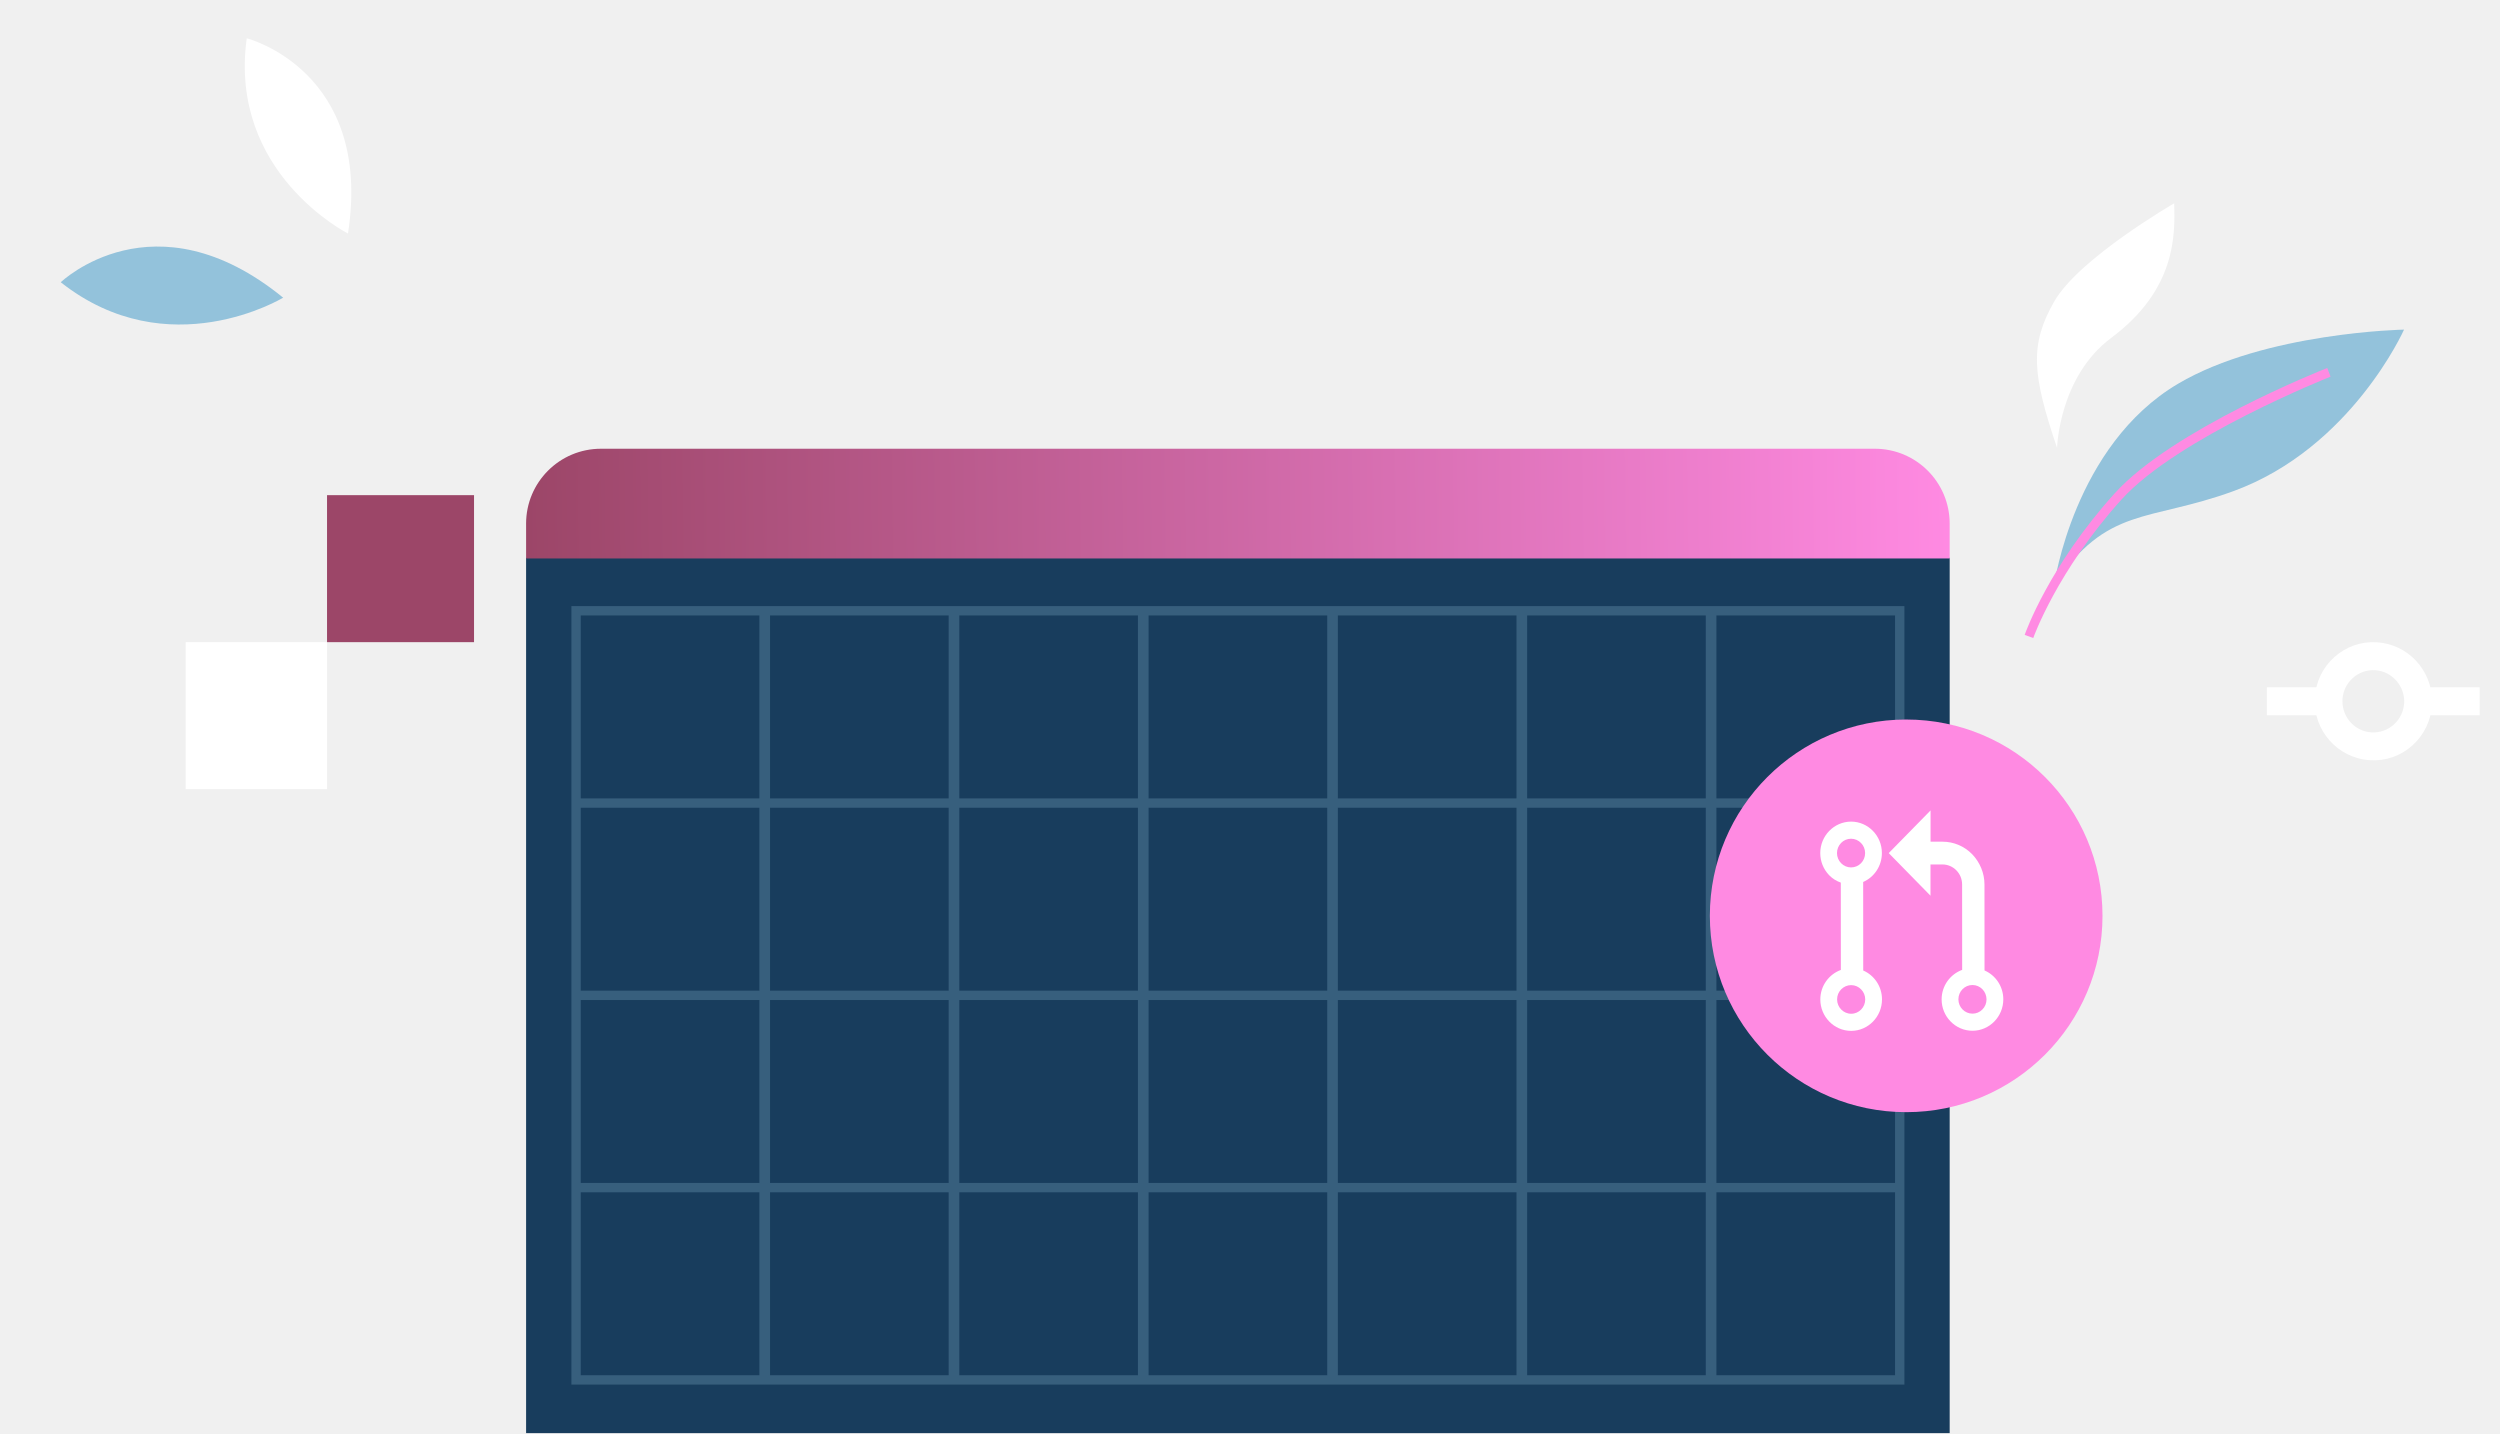
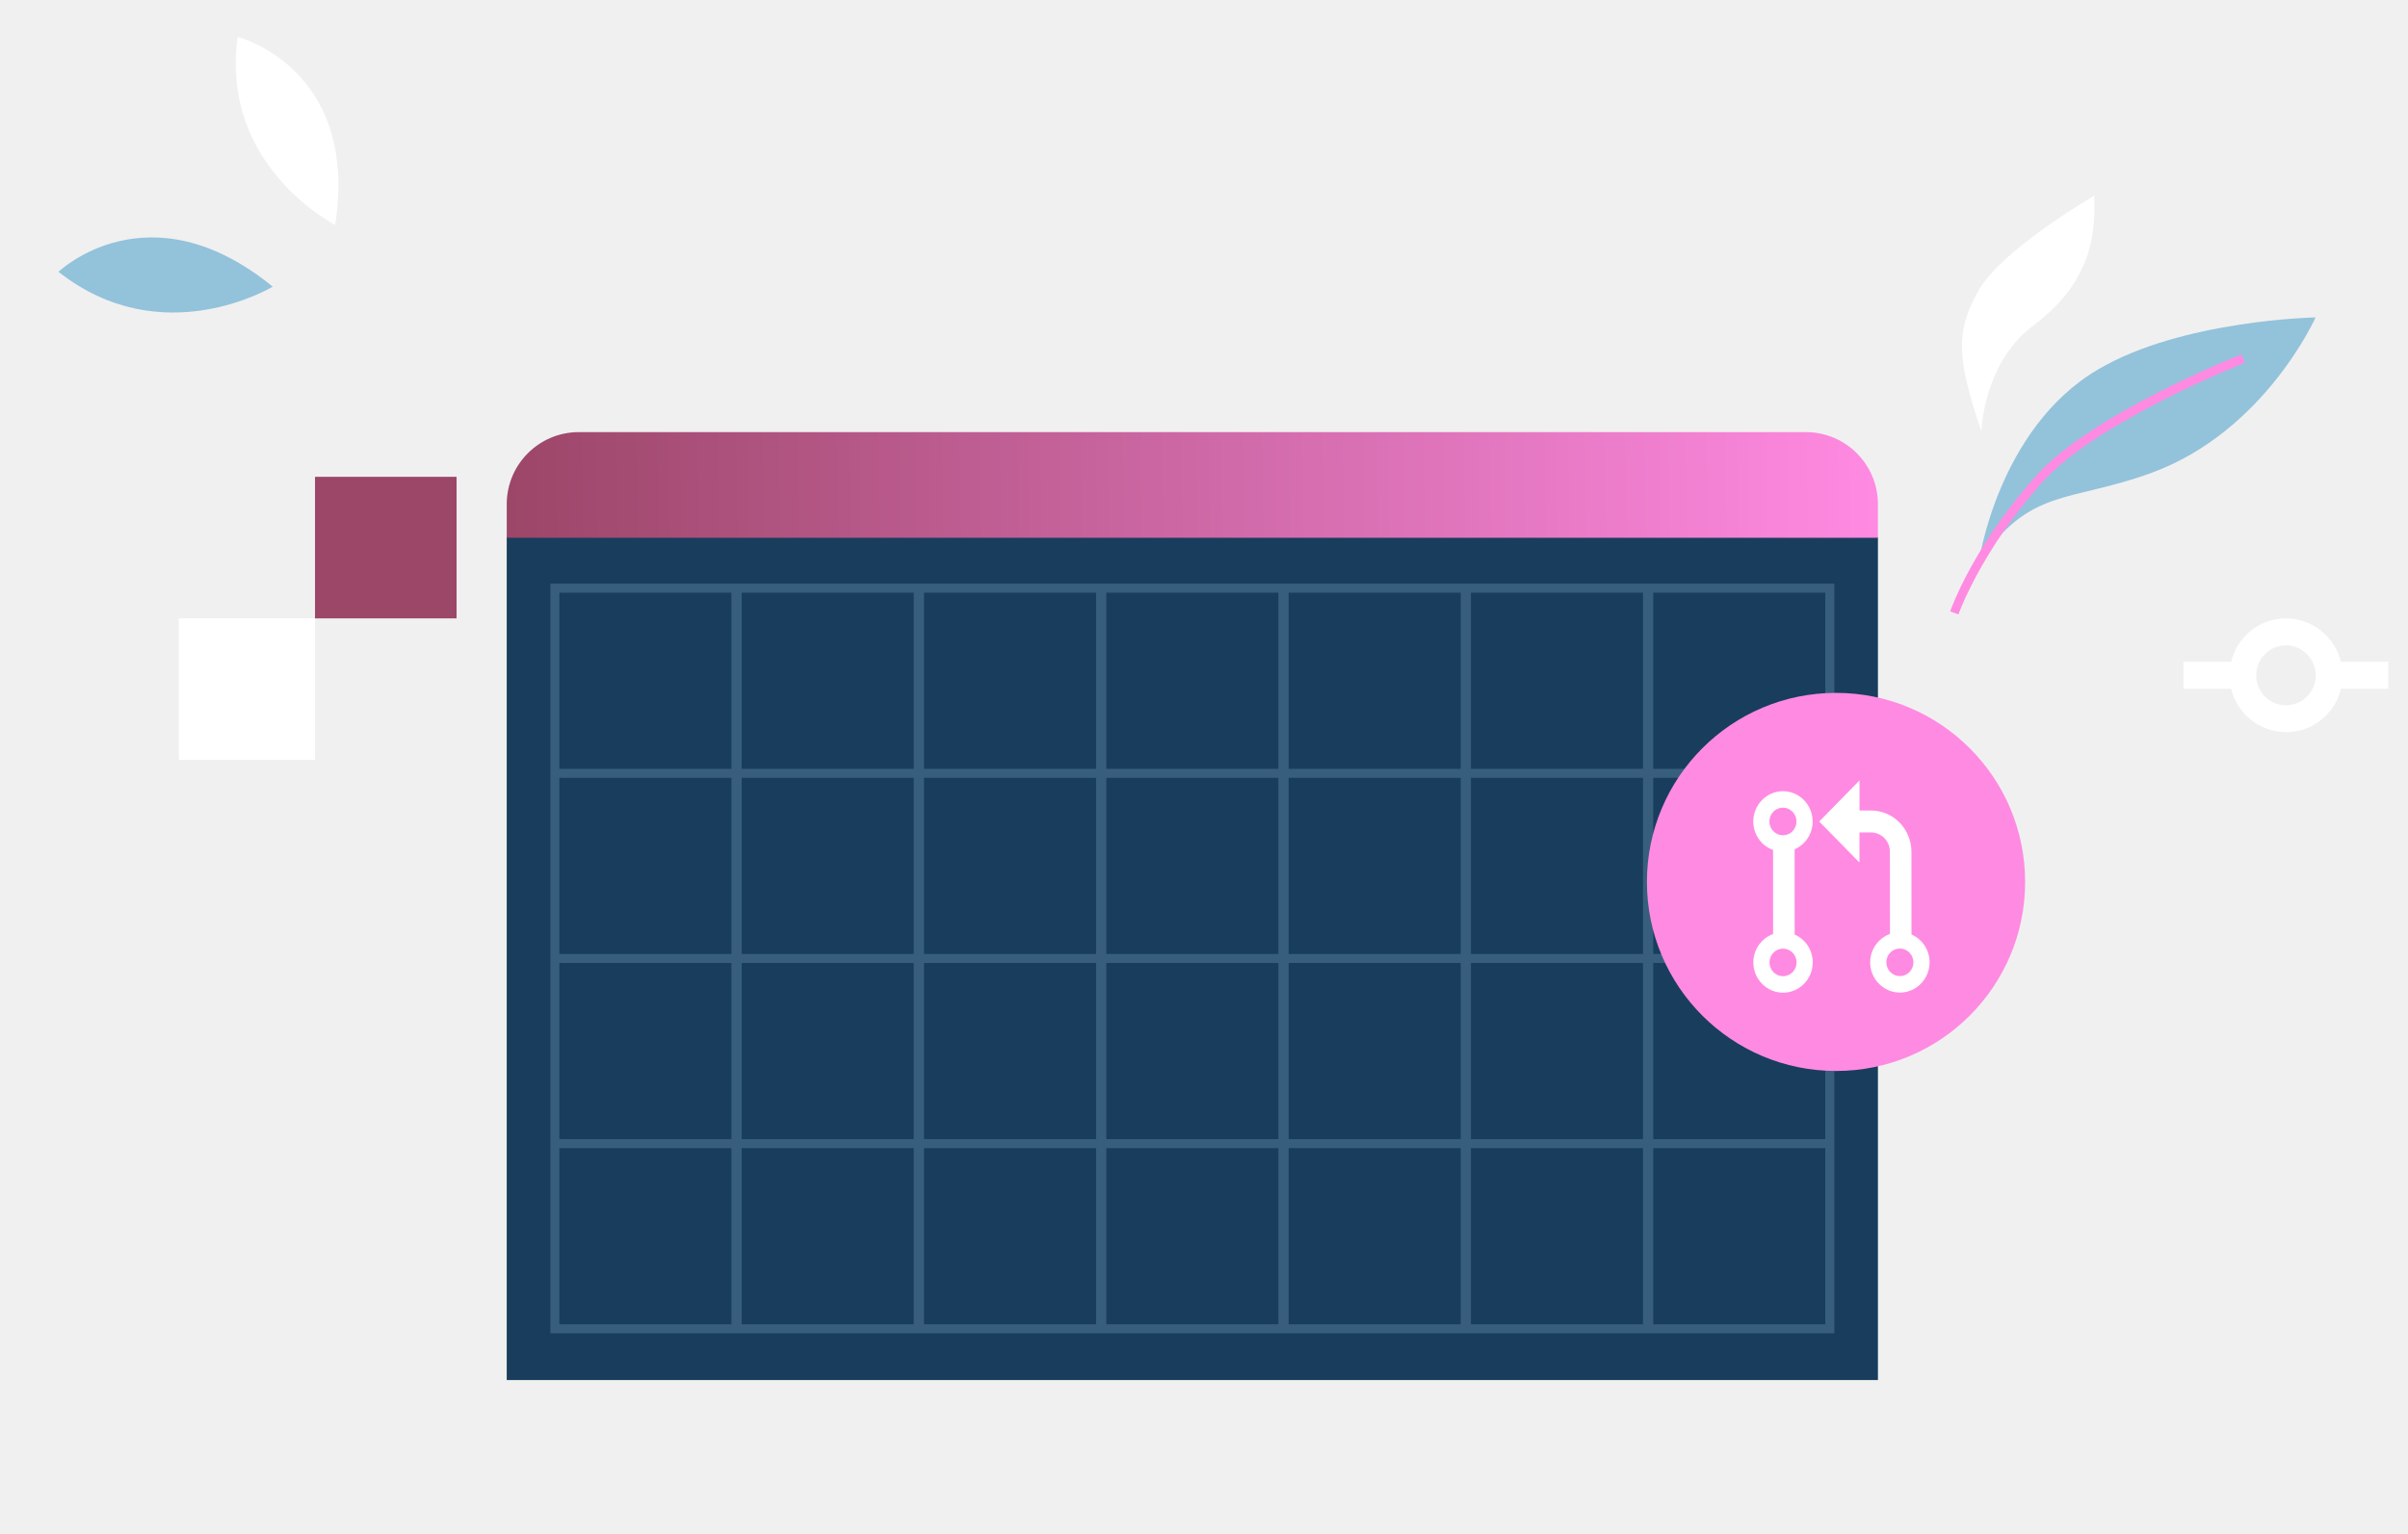
- <svg xmlns="http://www.w3.org/2000/svg" width="314" height="180" viewBox="0 0 314 180" fill="none">
+ <svg xmlns="http://www.w3.org/2000/svg" width="314" height="200" viewBox="0 0 314 200" fill="none">
  <rect x="66.078" y="70.057" width="178.801" height="109.943" fill="#183D5D" />
  <path opacity="0.25" fill-rule="evenodd" clip-rule="evenodd" d="M72.355 76.126H71.768V76.714V100.277V100.864V100.865V101.452V124.427V125.015V125.015V125.603V148.578V149.165V149.165V149.753V173.316V173.904H72.355H95.541H95.967H96.128H96.554H119.314H119.74H119.902H120.327H143.087H143.513H143.675H144.101H166.86H167.286H167.447H167.874H190.633H191.059H191.221H191.646H214.406H214.832H214.994H215.42H238.605H239.193V173.316V149.753V149.165V149.165V148.578V125.603V125.015V124.427V101.452V100.864V100.277V76.714V76.126H238.605H215.42H214.994H214.832H214.406H191.646H191.221H191.059H190.633H167.874H167.447H167.286H166.86H144.101H143.675H143.513H143.087H120.327H119.902H119.74H119.314H96.554H96.128H95.967H95.541H72.355ZM238.018 148.578V125.603H215.582V148.578H238.018ZM215.582 149.753H238.018V172.728H215.582V149.753ZM214.245 148.578V125.603H191.809V148.578H214.245ZM191.809 149.753H214.245V172.728H191.809V149.753ZM190.471 148.578V125.603H168.035V148.578H190.471ZM168.035 149.753H190.471V172.728H168.035V149.753ZM166.698 148.578V125.603H144.263V148.578H166.698ZM144.263 149.753H166.698V172.728H144.263V149.753ZM142.925 148.578V125.603H120.489V148.578H142.925ZM120.489 149.753H142.925V172.728H120.489V149.753ZM119.152 148.578V125.603H96.716V148.578H119.152ZM96.716 149.753H119.152V172.728H96.716V149.753ZM95.379 148.578V125.603H72.943V148.578H95.379ZM72.943 149.753H95.379V172.728H72.943V149.753ZM72.943 100.277V77.302H95.379V100.277H72.943ZM72.943 124.427V101.452H95.379V124.427H72.943ZM96.716 77.302V100.277H119.152V77.302H96.716ZM96.716 124.427V101.452H119.152V124.427H96.716ZM120.489 77.302V100.277H142.925V77.302H120.489ZM120.489 124.427V101.452H142.925V124.427H120.489ZM144.263 77.302V100.277H166.698V77.302H144.263ZM144.263 124.427V101.452H166.698V124.427H144.263ZM168.035 77.302V100.277H190.471V77.302H168.035ZM168.035 124.427V101.452H190.471V124.427H168.035ZM191.809 77.302V100.277H214.245V77.302H191.809ZM191.809 124.427V101.452H214.245V124.427H191.809ZM215.582 77.302V100.277H238.018V77.302H215.582ZM215.582 124.427V101.452H238.018V124.427H215.582Z" fill="#93C2DB" />
  <path d="M66.078 65.765C66.078 60.571 70.288 56.361 75.482 56.361H235.475C240.669 56.361 244.879 60.571 244.879 65.765V70.141H66.078V65.765Z" fill="url(#paint0_linear)" />
  <path d="M43.708 29.329C43.708 29.329 28.652 21.744 30.993 4.81C30.993 4.81 46.874 8.837 43.708 29.329Z" fill="white" />
  <path d="M35.565 37.388C35.565 37.388 21.157 46.139 7.631 35.451C7.631 35.451 19.348 24.172 35.565 37.388Z" fill="#93C2DB" />
  <path d="M59.539 80.655V62.191H41.076V80.655H59.539Z" fill="#9C4668" />
  <path d="M41.076 99.118V80.655H23.323L23.323 99.118H41.076Z" fill="white" />
  <circle cx="239.416" cy="115.03" r="24.658" fill="#FF8AE2" />
  <path d="M242.47 112.501V108.575H243.968C245.33 108.575 246.441 109.701 246.441 111.09L246.448 121.816C244.95 122.364 243.868 123.812 243.868 125.523C243.868 126.597 244.291 127.57 244.979 128.279C245.681 129.01 246.663 129.463 247.745 129.463C249.88 129.463 251.615 127.687 251.615 125.515C251.615 123.885 250.64 122.488 249.257 121.889L249.25 111.09C249.25 109.65 248.669 108.29 247.702 107.288C246.706 106.272 245.38 105.716 243.975 105.716H242.478V101.79L237.225 107.149L242.47 112.501ZM247.738 123.717C248.232 123.717 248.676 123.921 248.999 124.258C249.314 124.579 249.501 125.025 249.508 125.515C249.508 125.998 249.329 126.451 248.992 126.787C248.655 127.131 248.218 127.314 247.745 127.314C246.77 127.314 245.975 126.51 245.975 125.515C245.975 124.521 246.763 123.717 247.738 123.717Z" fill="white" />
  <path d="M236.379 125.523C236.379 123.892 235.404 122.496 234.021 121.896L234.014 110.776C235.397 110.176 236.365 108.772 236.365 107.142C236.365 104.963 234.623 103.194 232.495 103.194C230.359 103.201 228.625 104.971 228.625 107.149C228.625 108.188 229.019 109.167 229.729 109.913C229.736 109.92 229.75 109.935 229.757 109.942C230.173 110.366 230.667 110.666 231.205 110.856L231.212 121.823C229.714 122.371 228.632 123.819 228.632 125.53C228.632 126.605 229.055 127.577 229.743 128.293C230.445 129.025 231.427 129.478 232.509 129.478C234.645 129.471 236.379 127.701 236.379 125.523ZM232.495 108.948C232.022 108.948 231.578 108.758 231.248 108.422C230.918 108.085 230.725 107.632 230.725 107.149C230.725 106.155 231.513 105.344 232.488 105.344C232.982 105.344 233.426 105.548 233.749 105.885C234.064 106.206 234.258 106.652 234.258 107.142C234.265 108.144 233.469 108.948 232.495 108.948ZM232.509 127.328C231.535 127.328 230.739 126.517 230.739 125.53C230.739 125.047 230.918 124.594 231.255 124.258C231.592 123.921 232.029 123.731 232.502 123.731C232.996 123.731 233.441 123.936 233.763 124.272C234.079 124.594 234.272 125.04 234.272 125.53C234.272 126.517 233.484 127.328 232.509 127.328Z" fill="white" />
  <path d="M258.367 56.262C258.367 56.262 258.598 47.341 265.169 42.438C273.262 36.399 273.213 29.593 273.073 25.538C273.073 25.538 261.137 32.438 258.028 37.839C254.857 43.353 255.281 47.109 258.367 56.262Z" fill="white" />
  <path d="M258.009 73.442C258.009 73.442 260.467 55.929 273.57 48.195C284.515 41.728 301.947 41.399 301.947 41.399C301.947 41.399 295.324 56.291 280.504 61.692C269.797 65.596 264.682 63.504 258.009 73.442Z" fill="#93C2DB" />
  <path d="M255.375 80.138L254.3 79.745C254.42 79.393 257.373 71.085 265.603 61.966C272.806 53.98 291.511 46.531 292.303 46.219L292.718 47.307C292.526 47.384 273.467 54.964 266.445 62.758C258.381 71.692 255.403 80.055 255.375 80.138Z" fill="#FF8AE2" />
  <path d="M292.484 87.748C292.518 87.25 292.63 86.775 292.776 86.323H284.721V89.839H292.765C292.551 89.184 292.439 88.483 292.484 87.748Z" fill="white" />
  <path d="M303.714 88.415C303.68 88.912 303.568 89.387 303.422 89.839H311.443V86.323H303.433C303.646 86.979 303.747 87.68 303.714 88.415Z" fill="white" />
  <path d="M305.464 88.076C305.464 88.222 305.464 88.37 305.453 88.516C305.341 90.495 304.466 92.304 302.996 93.627C301.527 94.95 299.631 95.606 297.667 95.481C293.617 95.244 290.487 91.716 290.745 87.635C290.858 85.656 291.733 83.835 293.202 82.524C294.672 81.212 296.568 80.545 298.531 80.669C302.435 80.907 305.464 84.186 305.464 88.076ZM294.212 88.087C294.212 90.145 295.805 91.863 297.858 91.988C298.89 92.044 299.889 91.705 300.663 91.004C301.437 90.314 301.897 89.353 301.964 88.313C302.076 86.198 300.461 84.31 298.318 84.175L298.419 82.422L298.318 84.175C297.286 84.118 296.287 84.457 295.513 85.158C294.739 85.848 294.279 86.809 294.212 87.849C294.223 87.928 294.212 88.008 294.212 88.087Z" fill="white" />
  <defs>
    <linearGradient id="paint0_linear" x1="66.078" y1="66.696" x2="244.893" y2="64.256" gradientUnits="userSpaceOnUse">
      <stop stop-color="#9C4668" />
      <stop offset="1" stop-color="#FF8AE2" />
    </linearGradient>
  </defs>
</svg>
